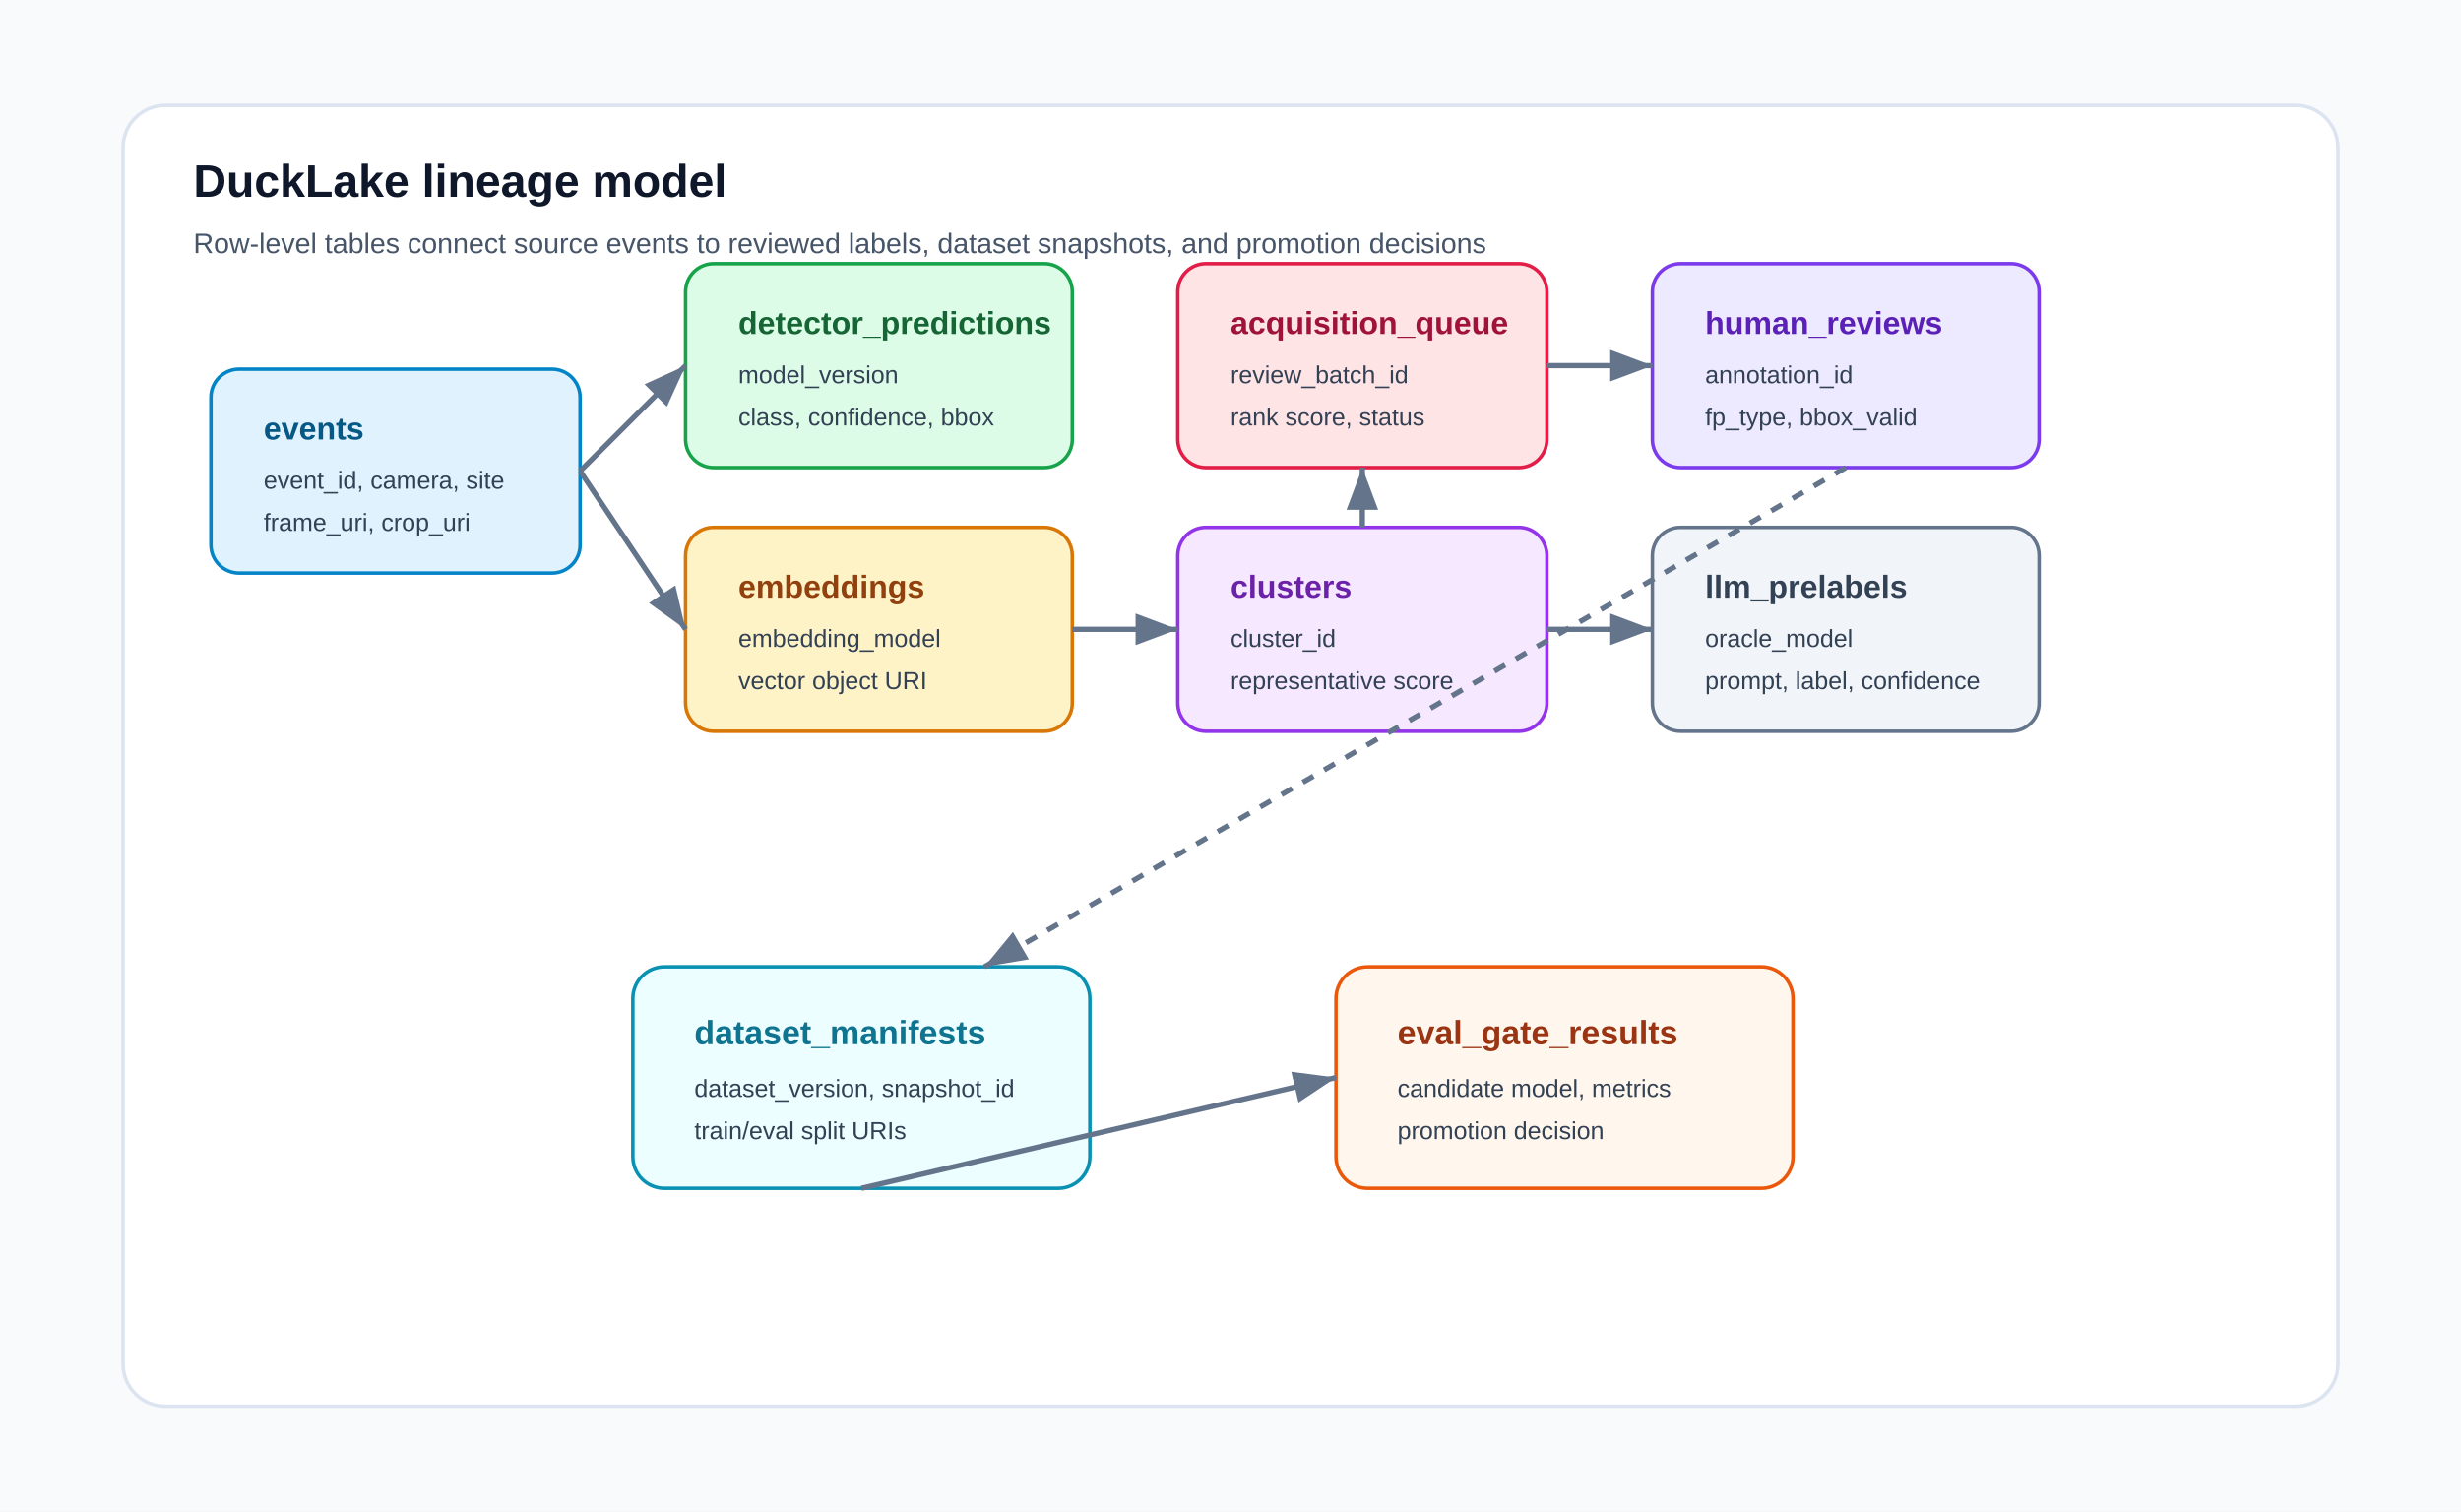
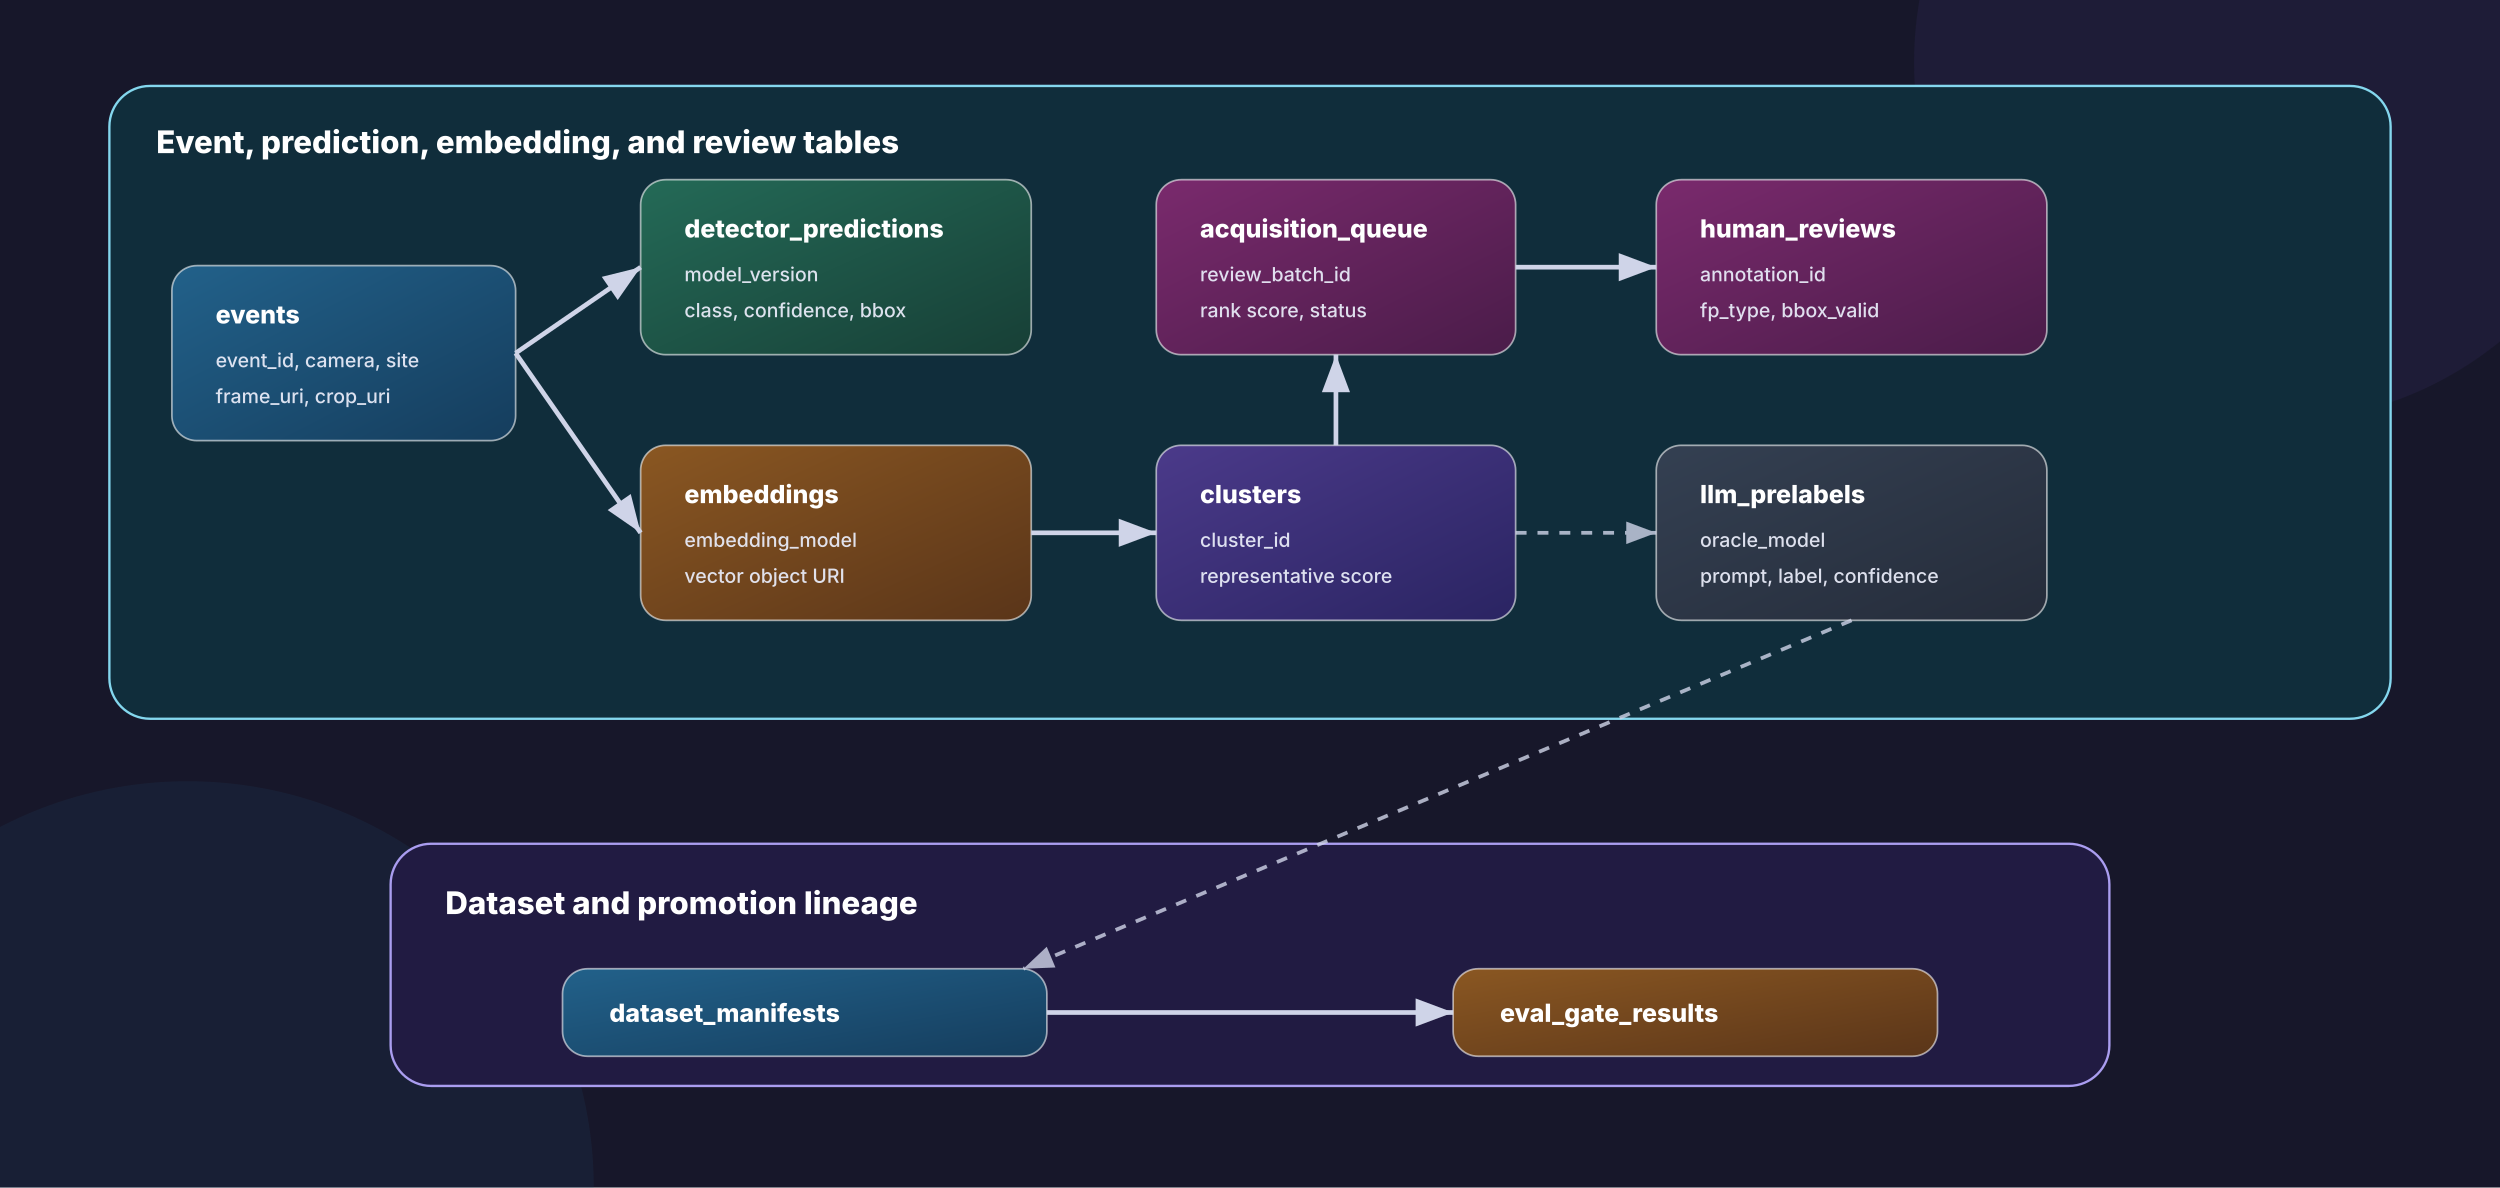
- <svg xmlns="http://www.w3.org/2000/svg" width="1400" height="860" viewBox="0 0 1400 860">
-   <rect width="1400" height="860" fill="#f8fafc" />
-   <rect x="70" y="60" width="1260" height="740" rx="24" fill="#ffffff" stroke="#dbe4f0" stroke-width="2" />
-   <text x="110" y="112" font-family="Arial, sans-serif" font-size="26" font-weight="700" fill="#0f172a">DuckLake lineage model</text>
-   <text x="110" y="144" font-family="Arial, sans-serif" font-size="16" fill="#475569">Row-level tables connect source events to reviewed labels, dataset snapshots, and promotion decisions</text>
-   <rect x="120" y="210" width="210" height="116" rx="16" fill="#e0f2fe" stroke="#0284c7" stroke-width="2" />
-   <text x="150" y="250" font-family="Arial, sans-serif" font-size="18" font-weight="700" fill="#075985">events</text>
-   <text x="150" y="278" font-family="Arial, sans-serif" font-size="14" fill="#334155">event_id, camera, site</text>
-   <text x="150" y="302" font-family="Arial, sans-serif" font-size="14" fill="#334155">frame_uri, crop_uri</text>
-   <rect x="390" y="150" width="220" height="116" rx="16" fill="#dcfce7" stroke="#16a34a" stroke-width="2" />
-   <text x="420" y="190" font-family="Arial, sans-serif" font-size="18" font-weight="700" fill="#166534">detector_predictions</text>
-   <text x="420" y="218" font-family="Arial, sans-serif" font-size="14" fill="#334155">model_version</text>
-   <text x="420" y="242" font-family="Arial, sans-serif" font-size="14" fill="#334155">class, confidence, bbox</text>
-   <rect x="390" y="300" width="220" height="116" rx="16" fill="#fef3c7" stroke="#d97706" stroke-width="2" />
-   <text x="420" y="340" font-family="Arial, sans-serif" font-size="18" font-weight="700" fill="#92400e">embeddings</text>
-   <text x="420" y="368" font-family="Arial, sans-serif" font-size="14" fill="#334155">embedding_model</text>
-   <text x="420" y="392" font-family="Arial, sans-serif" font-size="14" fill="#334155">vector object URI</text>
-   <rect x="670" y="300" width="210" height="116" rx="16" fill="#f5e8ff" stroke="#9333ea" stroke-width="2" />
-   <text x="700" y="340" font-family="Arial, sans-serif" font-size="18" font-weight="700" fill="#6b21a8">clusters</text>
-   <text x="700" y="368" font-family="Arial, sans-serif" font-size="14" fill="#334155">cluster_id</text>
-   <text x="700" y="392" font-family="Arial, sans-serif" font-size="14" fill="#334155">representative score</text>
-   <rect x="670" y="150" width="210" height="116" rx="16" fill="#ffe4e6" stroke="#e11d48" stroke-width="2" />
-   <text x="700" y="190" font-family="Arial, sans-serif" font-size="18" font-weight="700" fill="#9f1239">acquisition_queue</text>
-   <text x="700" y="218" font-family="Arial, sans-serif" font-size="14" fill="#334155">review_batch_id</text>
-   <text x="700" y="242" font-family="Arial, sans-serif" font-size="14" fill="#334155">rank score, status</text>
-   <rect x="940" y="150" width="220" height="116" rx="16" fill="#ede9fe" stroke="#7c3aed" stroke-width="2" />
-   <text x="970" y="190" font-family="Arial, sans-serif" font-size="18" font-weight="700" fill="#5b21b6">human_reviews</text>
-   <text x="970" y="218" font-family="Arial, sans-serif" font-size="14" fill="#334155">annotation_id</text>
-   <text x="970" y="242" font-family="Arial, sans-serif" font-size="14" fill="#334155">fp_type, bbox_valid</text>
-   <rect x="940" y="300" width="220" height="116" rx="16" fill="#f1f5f9" stroke="#64748b" stroke-width="2" />
-   <text x="970" y="340" font-family="Arial, sans-serif" font-size="18" font-weight="700" fill="#334155">llm_prelabels</text>
-   <text x="970" y="368" font-family="Arial, sans-serif" font-size="14" fill="#334155">oracle_model</text>
-   <text x="970" y="392" font-family="Arial, sans-serif" font-size="14" fill="#334155">prompt, label, confidence</text>
-   <rect x="360" y="550" width="260" height="126" rx="18" fill="#ecfeff" stroke="#0891b2" stroke-width="2" />
-   <text x="395" y="594" font-family="Arial, sans-serif" font-size="19" font-weight="700" fill="#0e7490">dataset_manifests</text>
-   <text x="395" y="624" font-family="Arial, sans-serif" font-size="14" fill="#334155">dataset_version, snapshot_id</text>
-   <text x="395" y="648" font-family="Arial, sans-serif" font-size="14" fill="#334155">train/eval split URIs</text>
-   <rect x="760" y="550" width="260" height="126" rx="18" fill="#fff7ed" stroke="#ea580c" stroke-width="2" />
-   <text x="795" y="594" font-family="Arial, sans-serif" font-size="19" font-weight="700" fill="#9a3412">eval_gate_results</text>
-   <text x="795" y="624" font-family="Arial, sans-serif" font-size="14" fill="#334155">candidate model, metrics</text>
-   <text x="795" y="648" font-family="Arial, sans-serif" font-size="14" fill="#334155">promotion decision</text>
-   <line x1="330" y1="268" x2="390" y2="208" stroke="#64748b" stroke-width="3" marker-end="url(#arrow)" />
-   <line x1="330" y1="268" x2="390" y2="358" stroke="#64748b" stroke-width="3" marker-end="url(#arrow)" />
-   <line x1="610" y1="358" x2="670" y2="358" stroke="#64748b" stroke-width="3" marker-end="url(#arrow)" />
-   <line x1="880" y1="208" x2="940" y2="208" stroke="#64748b" stroke-width="3" marker-end="url(#arrow)" />
-   <line x1="880" y1="358" x2="940" y2="358" stroke="#64748b" stroke-width="3" marker-end="url(#arrow)" />
-   <line x1="775" y1="300" x2="775" y2="266" stroke="#64748b" stroke-width="3" marker-end="url(#arrow)" />
-   <line x1="1050" y1="266" x2="560" y2="550" stroke="#64748b" stroke-width="3" stroke-dasharray="7 7" marker-end="url(#arrow)" />
-   <line x1="490" y1="676" x2="760" y2="613" stroke="#64748b" stroke-width="3" marker-end="url(#arrow)" />
+ <svg xmlns="http://www.w3.org/2000/svg" width="1600" height="760" viewBox="0 0 1600 760" role="img" aria-label="DuckLake lineage model">
  <defs>
+     <style>
+       .bg { fill: #17172a; }
+       .group-title { font: 800 20px Inter, Arial, sans-serif; fill: #ffffff; }
+       .table-title { font: 800 16px Inter, Arial, sans-serif; fill: #ffffff; }
+       .table-text { font: 500 12.5px Inter, Arial, sans-serif; fill: #e8ebf8; opacity: 0.94; }
+       .card { stroke: rgba(255,255,255,0.58); stroke-width: 1.1; }
+       .arrow { stroke: #cfd4e8; stroke-width: 3; fill: none; }
+       .soft-arrow { stroke: #cfd4e8; stroke-width: 2.4; stroke-dasharray: 7 7; fill: none; opacity: 0.8; }
+     </style>
+     <linearGradient id="bgGrad" x1="0" y1="0" x2="1" y2="1">
+       <stop offset="0" stop-color="#151528" />
+       <stop offset="0.5" stop-color="#1b1b32" />
+       <stop offset="1" stop-color="#121522" />
+     </linearGradient>
+     <linearGradient id="blueGrad" x1="0" y1="0" x2="1" y2="1">
+       <stop offset="0" stop-color="#22618a" />
+       <stop offset="1" stop-color="#153d5d" />
+     </linearGradient>
+     <linearGradient id="greenGrad" x1="0" y1="0" x2="1" y2="1">
+       <stop offset="0" stop-color="#246a57" />
+       <stop offset="1" stop-color="#173f36" />
+     </linearGradient>
+     <linearGradient id="orangeGrad" x1="0" y1="0" x2="1" y2="1">
+       <stop offset="0" stop-color="#8a5722" />
+       <stop offset="1" stop-color="#5a3519" />
+     </linearGradient>
+     <linearGradient id="pinkGrad" x1="0" y1="0" x2="1" y2="1">
+       <stop offset="0" stop-color="#7a2a6d" />
+       <stop offset="1" stop-color="#4a1c49" />
+     </linearGradient>
+     <linearGradient id="coreGrad" x1="0" y1="0" x2="1" y2="1">
+       <stop offset="0" stop-color="#4b3a8a" />
+       <stop offset="1" stop-color="#2a2462" />
+     </linearGradient>
+     <linearGradient id="grayGrad" x1="0" y1="0" x2="1" y2="1">
+       <stop offset="0" stop-color="#344052" />
+       <stop offset="1" stop-color="#252c3a" />
+     </linearGradient>
    <marker id="arrow" markerWidth="10" markerHeight="10" refX="8" refY="3" orient="auto">
-       <path d="M0,0 L0,6 L8,3 z" fill="#64748b" />
+       <path d="M0,0 L0,6 L8,3 z" fill="#cfd4e8" />
    </marker>
  </defs>
+   <rect class="bg" width="1600" height="760" fill="url(#bgGrad)" />
+   <circle cx="1455" cy="40" r="230" fill="#4b3a8a" opacity="0.13" />
+   <circle cx="120" cy="760" r="260" fill="#22618a" opacity="0.12" />
+   <rect x="70" y="55" width="1460" height="405" rx="26" fill="#102d3b" stroke="#84d7ee" stroke-width="1.5" />
+   <text x="100" y="98" class="group-title">Event, prediction, embedding, and review tables</text>
+   <rect x="110" y="170" width="220" height="112" rx="16" fill="url(#blueGrad)" class="card" />
+   <text x="138" y="207" class="table-title">events</text>
+   <text x="138" y="235" class="table-text">event_id, camera, site</text>
+   <text x="138" y="258" class="table-text">frame_uri, crop_uri</text>
+   <rect x="410" y="115" width="250" height="112" rx="16" fill="url(#greenGrad)" class="card" />
+   <text x="438" y="152" class="table-title">detector_predictions</text>
+   <text x="438" y="180" class="table-text">model_version</text>
+   <text x="438" y="203" class="table-text">class, confidence, bbox</text>
+   <rect x="410" y="285" width="250" height="112" rx="16" fill="url(#orangeGrad)" class="card" />
+   <text x="438" y="322" class="table-title">embeddings</text>
+   <text x="438" y="350" class="table-text">embedding_model</text>
+   <text x="438" y="373" class="table-text">vector object URI</text>
+   <rect x="740" y="285" width="230" height="112" rx="16" fill="url(#coreGrad)" class="card" />
+   <text x="768" y="322" class="table-title">clusters</text>
+   <text x="768" y="350" class="table-text">cluster_id</text>
+   <text x="768" y="373" class="table-text">representative score</text>
+   <rect x="740" y="115" width="230" height="112" rx="16" fill="url(#pinkGrad)" class="card" />
+   <text x="768" y="152" class="table-title">acquisition_queue</text>
+   <text x="768" y="180" class="table-text">review_batch_id</text>
+   <text x="768" y="203" class="table-text">rank score, status</text>
+   <rect x="1060" y="115" width="250" height="112" rx="16" fill="url(#pinkGrad)" class="card" />
+   <text x="1088" y="152" class="table-title">human_reviews</text>
+   <text x="1088" y="180" class="table-text">annotation_id</text>
+   <text x="1088" y="203" class="table-text">fp_type, bbox_valid</text>
+   <rect x="1060" y="285" width="250" height="112" rx="16" fill="url(#grayGrad)" class="card" />
+   <text x="1088" y="322" class="table-title">llm_prelabels</text>
+   <text x="1088" y="350" class="table-text">oracle_model</text>
+   <text x="1088" y="373" class="table-text">prompt, label, confidence</text>
+   <line x1="330" y1="226" x2="410" y2="171" class="arrow" marker-end="url(#arrow)" />
+   <line x1="330" y1="226" x2="410" y2="341" class="arrow" marker-end="url(#arrow)" />
+   <line x1="660" y1="341" x2="740" y2="341" class="arrow" marker-end="url(#arrow)" />
+   <line x1="970" y1="171" x2="1060" y2="171" class="arrow" marker-end="url(#arrow)" />
+   <line x1="970" y1="341" x2="1060" y2="341" class="soft-arrow" marker-end="url(#arrow)" />
+   <line x1="855" y1="285" x2="855" y2="227" class="arrow" marker-end="url(#arrow)" />
+   <rect x="250" y="540" width="1100" height="155" rx="26" fill="#211b42" stroke="#aa9df0" stroke-width="1.5" />
+   <text x="285" y="585" class="group-title">Dataset and promotion lineage</text>
+   <rect x="360" y="620" width="310" height="56" rx="16" fill="url(#blueGrad)" class="card" />
+   <text x="390" y="654" class="table-title">dataset_manifests</text>
+   <rect x="930" y="620" width="310" height="56" rx="16" fill="url(#orangeGrad)" class="card" />
+   <text x="960" y="654" class="table-title">eval_gate_results</text>
+   <line x1="1185" y1="397" x2="655" y2="620" class="soft-arrow" marker-end="url(#arrow)" />
+   <line x1="670" y1="648" x2="930" y2="648" class="arrow" marker-end="url(#arrow)" />
</svg>
